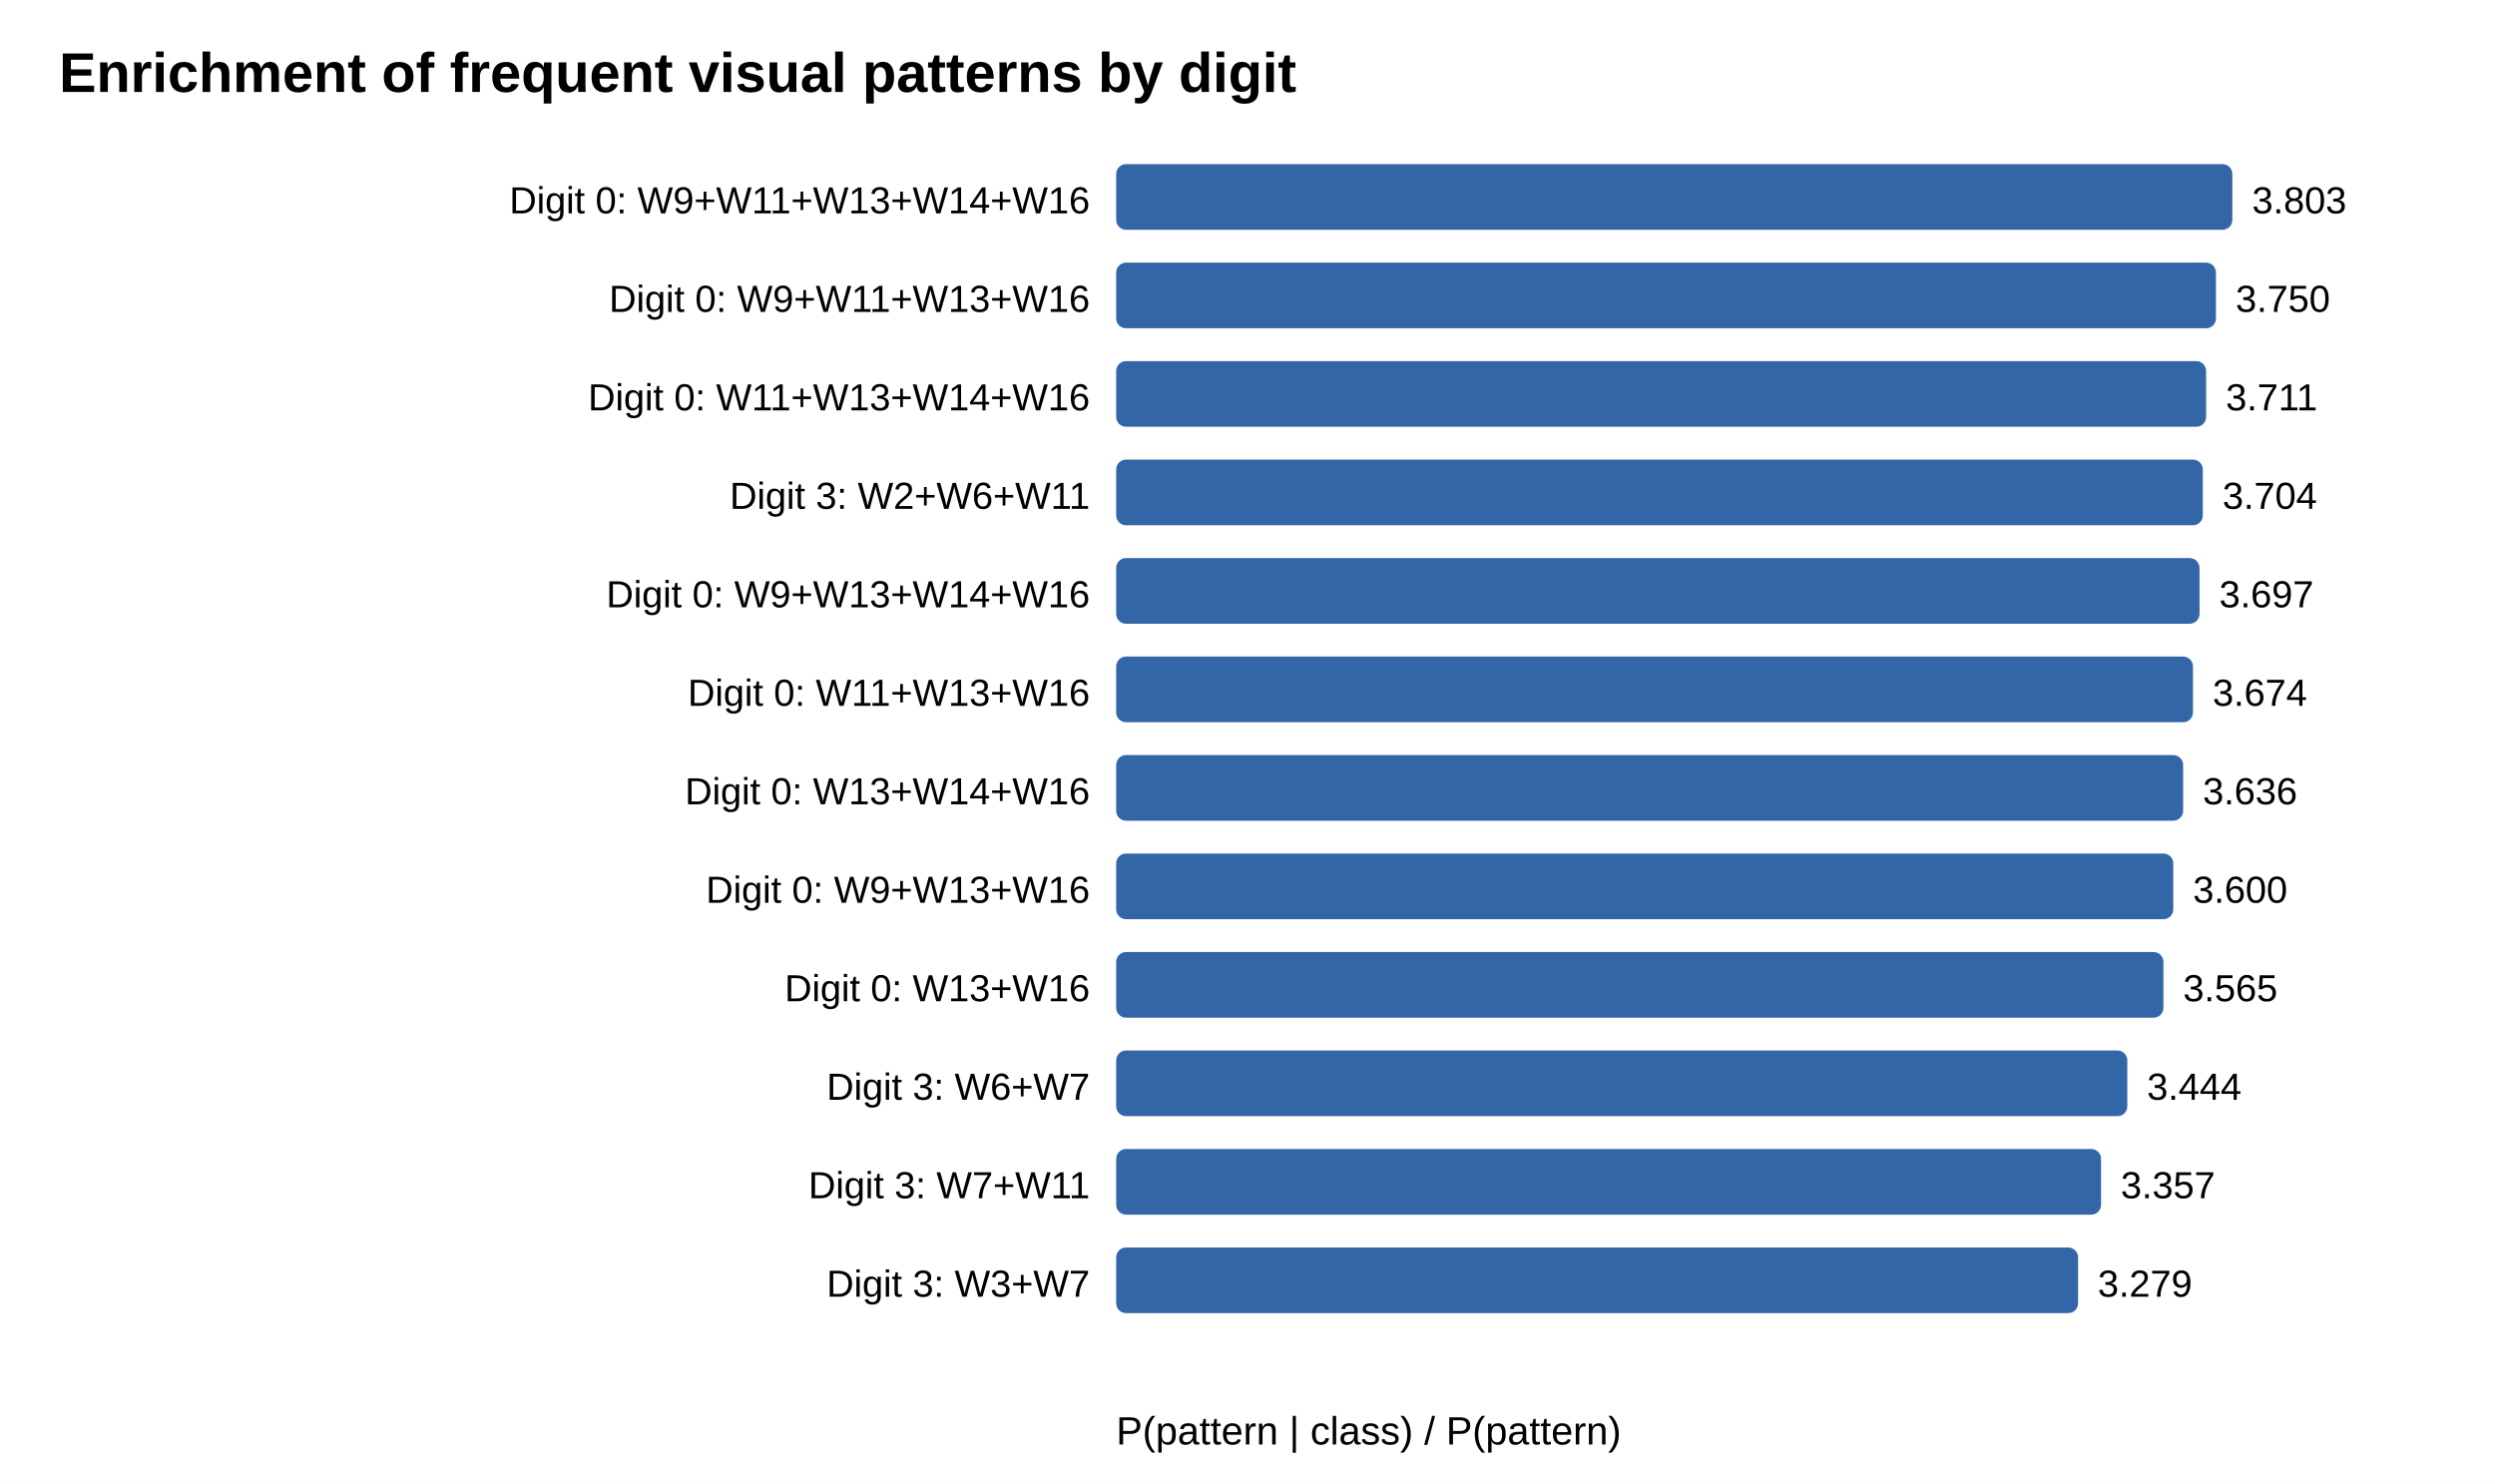
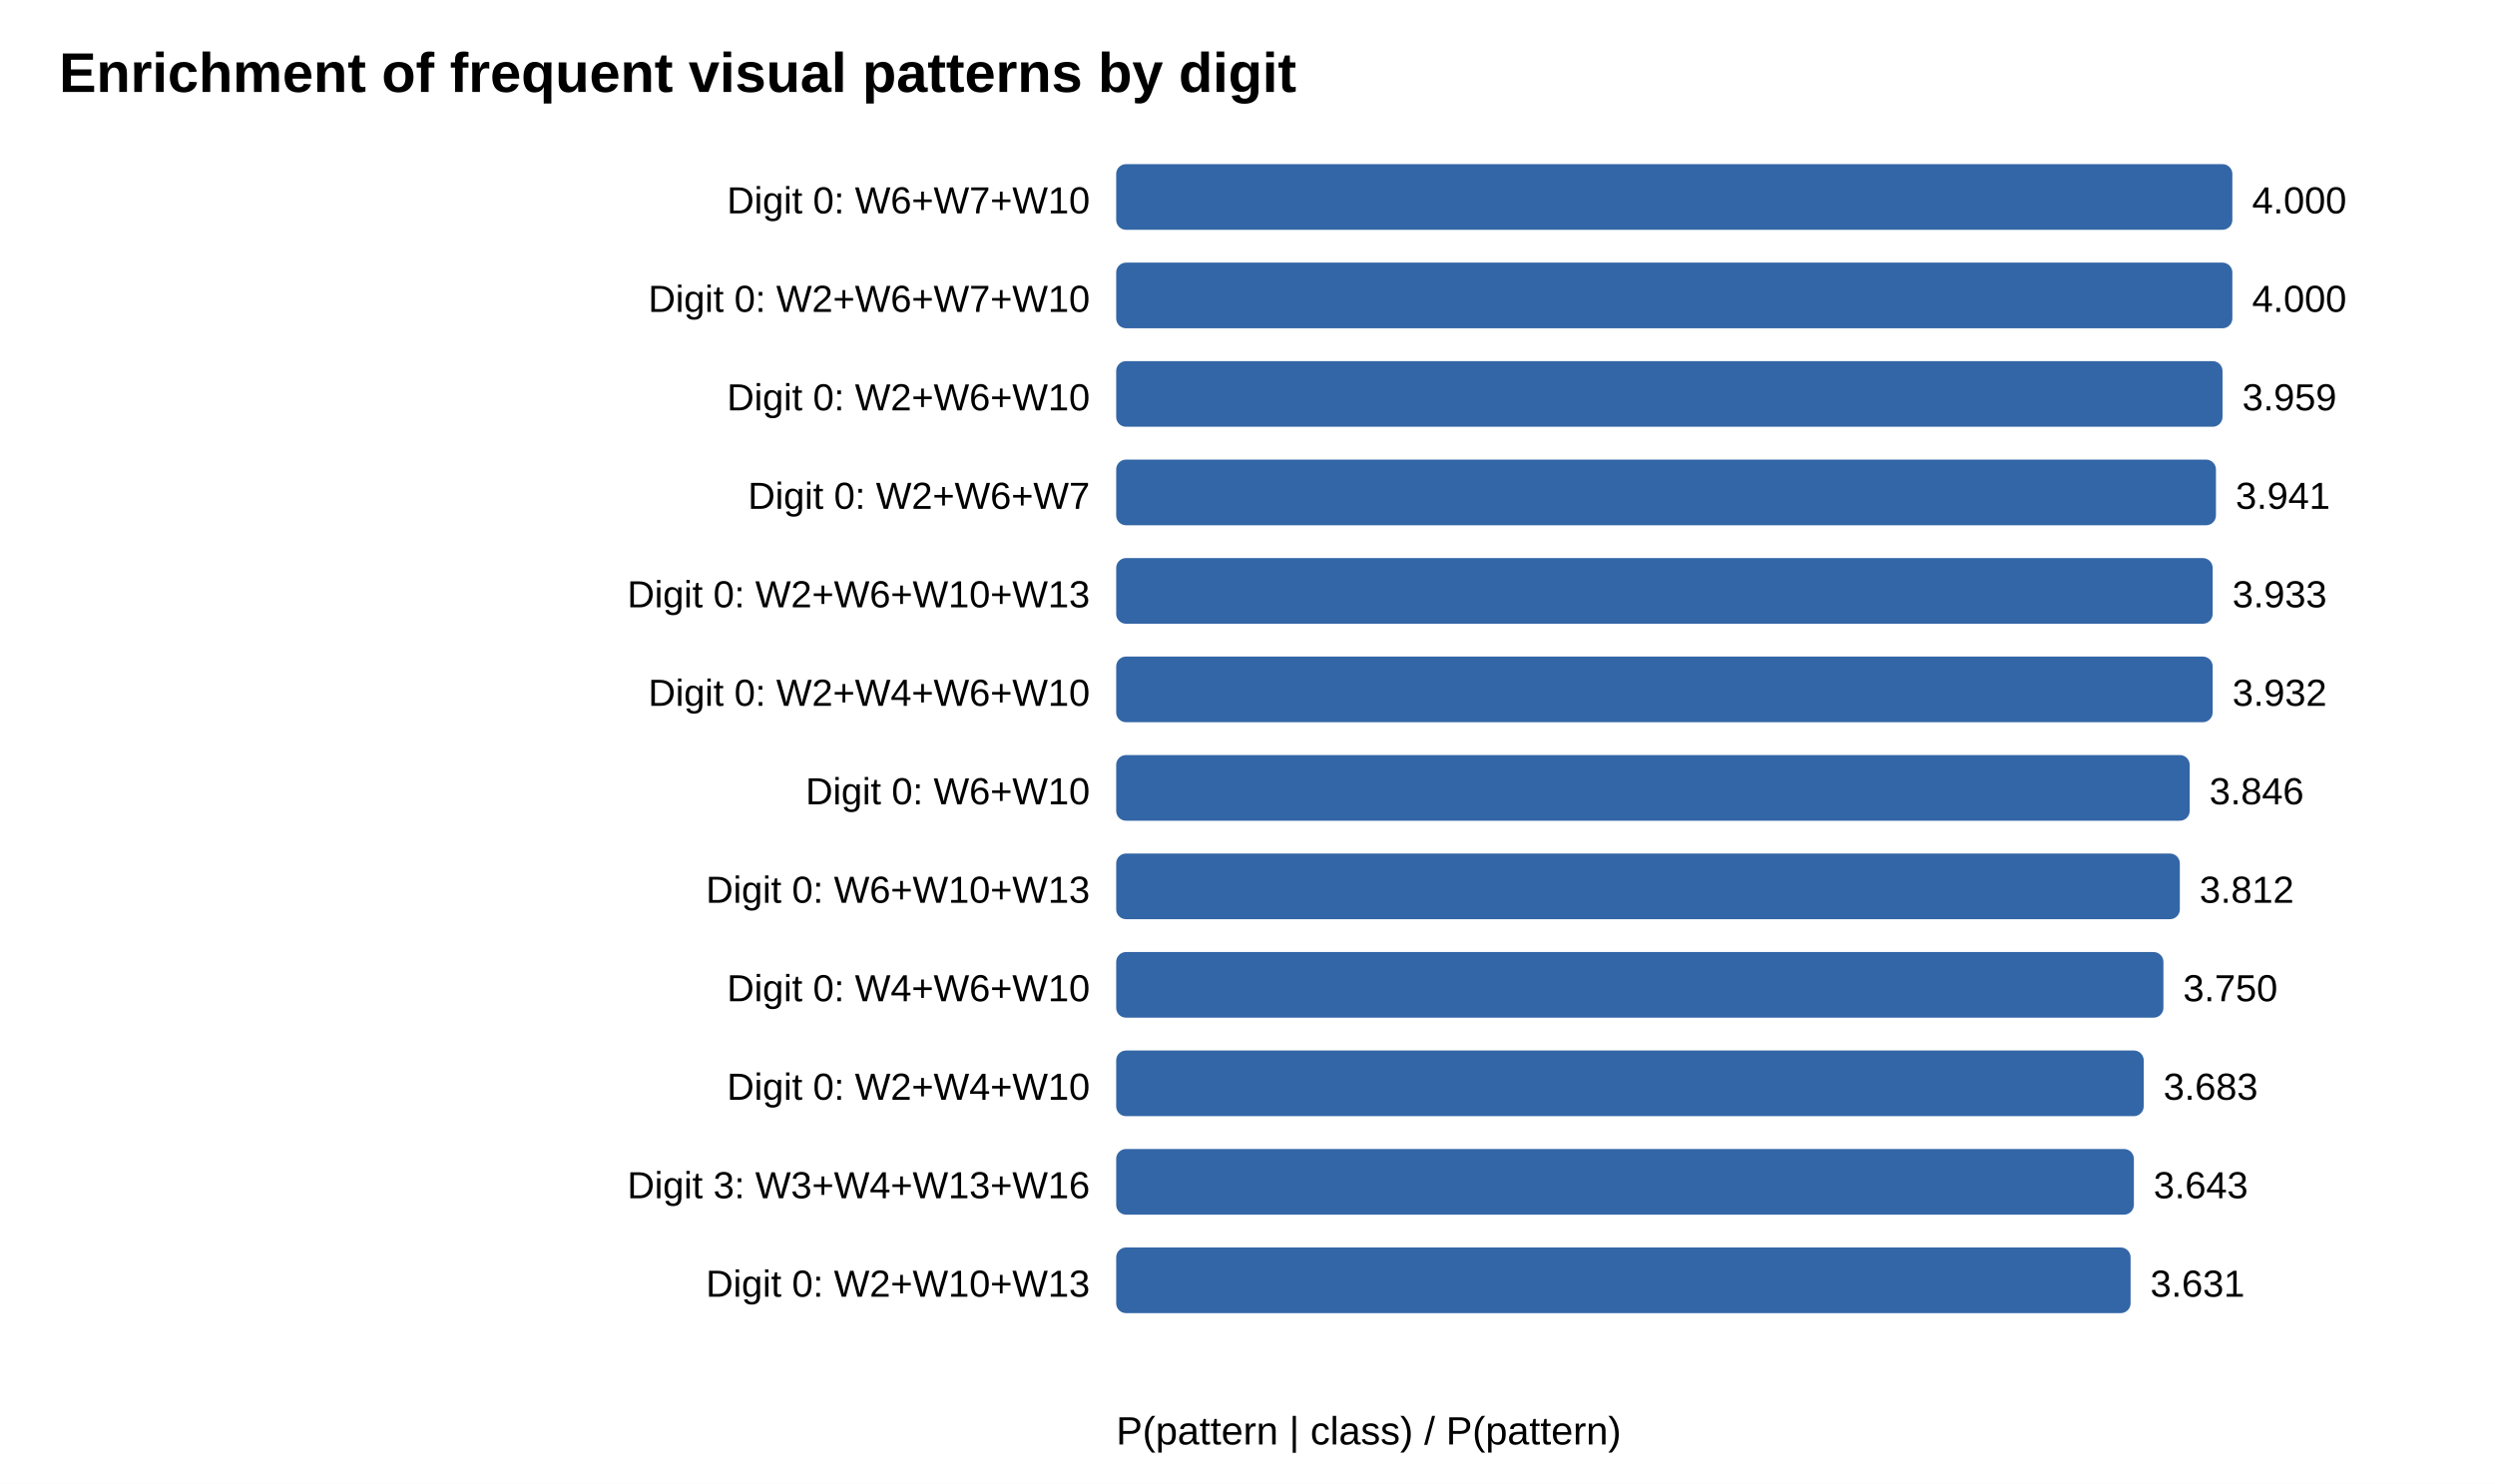
<svg xmlns="http://www.w3.org/2000/svg" width="760" height="452" viewBox="0 0 760 452" style="max-width:100%;height:auto;">
  <rect width="100%" height="100%" fill="white" />
  <text x="18" y="28" font-family="Arial" font-size="17" font-weight="bold">Enrichment of frequent visual patterns by digit</text>
-   <text x="332" y="65" text-anchor="end" font-family="Arial" font-size="11.5">Digit 0: W9+W11+W13+W14+W16</text>
+   <text x="332" y="65" text-anchor="end" font-family="Arial" font-size="11.5">Digit 0: W6+W7+W10</text>
  <rect x="340" y="50" height="20" width="340" rx="3" fill="#3366a6" />
-   <text x="686" y="65" font-family="Arial" font-size="11.5">3.803</text>
-   <text x="332" y="95" text-anchor="end" font-family="Arial" font-size="11.5">Digit 0: W9+W11+W13+W16</text>
-   <rect x="340" y="80" height="20" width="335" rx="3" fill="#3366a6" />
-   <text x="681" y="95" font-family="Arial" font-size="11.5">3.750</text>
-   <text x="332" y="125" text-anchor="end" font-family="Arial" font-size="11.5">Digit 0: W11+W13+W14+W16</text>
-   <rect x="340" y="110" height="20" width="332" rx="3" fill="#3366a6" />
-   <text x="678" y="125" font-family="Arial" font-size="11.5">3.711</text>
-   <text x="332" y="155" text-anchor="end" font-family="Arial" font-size="11.5">Digit 3: W2+W6+W11</text>
-   <rect x="340" y="140" height="20" width="331" rx="3" fill="#3366a6" />
-   <text x="677" y="155" font-family="Arial" font-size="11.5">3.704</text>
-   <text x="332" y="185" text-anchor="end" font-family="Arial" font-size="11.5">Digit 0: W9+W13+W14+W16</text>
-   <rect x="340" y="170" height="20" width="330" rx="3" fill="#3366a6" />
-   <text x="676" y="185" font-family="Arial" font-size="11.5">3.697</text>
-   <text x="332" y="215" text-anchor="end" font-family="Arial" font-size="11.5">Digit 0: W11+W13+W16</text>
-   <rect x="340" y="200" height="20" width="328" rx="3" fill="#3366a6" />
-   <text x="674" y="215" font-family="Arial" font-size="11.5">3.674</text>
-   <text x="332" y="245" text-anchor="end" font-family="Arial" font-size="11.5">Digit 0: W13+W14+W16</text>
-   <rect x="340" y="230" height="20" width="325" rx="3" fill="#3366a6" />
-   <text x="671" y="245" font-family="Arial" font-size="11.5">3.636</text>
-   <text x="332" y="275" text-anchor="end" font-family="Arial" font-size="11.5">Digit 0: W9+W13+W16</text>
-   <rect x="340" y="260" height="20" width="322" rx="3" fill="#3366a6" />
-   <text x="668" y="275" font-family="Arial" font-size="11.5">3.600</text>
-   <text x="332" y="305" text-anchor="end" font-family="Arial" font-size="11.5">Digit 0: W13+W16</text>
+   <text x="686" y="65" font-family="Arial" font-size="11.5">4.000</text>
+   <text x="332" y="95" text-anchor="end" font-family="Arial" font-size="11.5">Digit 0: W2+W6+W7+W10</text>
+   <rect x="340" y="80" height="20" width="340" rx="3" fill="#3366a6" />
+   <text x="686" y="95" font-family="Arial" font-size="11.5">4.000</text>
+   <text x="332" y="125" text-anchor="end" font-family="Arial" font-size="11.5">Digit 0: W2+W6+W10</text>
+   <rect x="340" y="110" height="20" width="337" rx="3" fill="#3366a6" />
+   <text x="683" y="125" font-family="Arial" font-size="11.5">3.959</text>
+   <text x="332" y="155" text-anchor="end" font-family="Arial" font-size="11.5">Digit 0: W2+W6+W7</text>
+   <rect x="340" y="140" height="20" width="335" rx="3" fill="#3366a6" />
+   <text x="681" y="155" font-family="Arial" font-size="11.5">3.941</text>
+   <text x="332" y="185" text-anchor="end" font-family="Arial" font-size="11.5">Digit 0: W2+W6+W10+W13</text>
+   <rect x="340" y="170" height="20" width="334" rx="3" fill="#3366a6" />
+   <text x="680" y="185" font-family="Arial" font-size="11.5">3.933</text>
+   <text x="332" y="215" text-anchor="end" font-family="Arial" font-size="11.5">Digit 0: W2+W4+W6+W10</text>
+   <rect x="340" y="200" height="20" width="334" rx="3" fill="#3366a6" />
+   <text x="680" y="215" font-family="Arial" font-size="11.5">3.932</text>
+   <text x="332" y="245" text-anchor="end" font-family="Arial" font-size="11.5">Digit 0: W6+W10</text>
+   <rect x="340" y="230" height="20" width="327" rx="3" fill="#3366a6" />
+   <text x="673" y="245" font-family="Arial" font-size="11.5">3.846</text>
+   <text x="332" y="275" text-anchor="end" font-family="Arial" font-size="11.5">Digit 0: W6+W10+W13</text>
+   <rect x="340" y="260" height="20" width="324" rx="3" fill="#3366a6" />
+   <text x="670" y="275" font-family="Arial" font-size="11.5">3.812</text>
+   <text x="332" y="305" text-anchor="end" font-family="Arial" font-size="11.5">Digit 0: W4+W6+W10</text>
  <rect x="340" y="290" height="20" width="319" rx="3" fill="#3366a6" />
-   <text x="665" y="305" font-family="Arial" font-size="11.5">3.565</text>
-   <text x="332" y="335" text-anchor="end" font-family="Arial" font-size="11.5">Digit 3: W6+W7</text>
-   <rect x="340" y="320" height="20" width="308" rx="3" fill="#3366a6" />
-   <text x="654" y="335" font-family="Arial" font-size="11.5">3.444</text>
-   <text x="332" y="365" text-anchor="end" font-family="Arial" font-size="11.5">Digit 3: W7+W11</text>
-   <rect x="340" y="350" height="20" width="300" rx="3" fill="#3366a6" />
-   <text x="646" y="365" font-family="Arial" font-size="11.5">3.357</text>
-   <text x="332" y="395" text-anchor="end" font-family="Arial" font-size="11.5">Digit 3: W3+W7</text>
-   <rect x="340" y="380" height="20" width="293" rx="3" fill="#3366a6" />
-   <text x="639" y="395" font-family="Arial" font-size="11.5">3.279</text>
+   <text x="665" y="305" font-family="Arial" font-size="11.5">3.750</text>
+   <text x="332" y="335" text-anchor="end" font-family="Arial" font-size="11.5">Digit 0: W2+W4+W10</text>
+   <rect x="340" y="320" height="20" width="313" rx="3" fill="#3366a6" />
+   <text x="659" y="335" font-family="Arial" font-size="11.5">3.683</text>
+   <text x="332" y="365" text-anchor="end" font-family="Arial" font-size="11.5">Digit 3: W3+W4+W13+W16</text>
+   <rect x="340" y="350" height="20" width="310" rx="3" fill="#3366a6" />
+   <text x="656" y="365" font-family="Arial" font-size="11.5">3.643</text>
+   <text x="332" y="395" text-anchor="end" font-family="Arial" font-size="11.5">Digit 0: W2+W10+W13</text>
+   <rect x="340" y="380" height="20" width="309" rx="3" fill="#3366a6" />
+   <text x="655" y="395" font-family="Arial" font-size="11.5">3.631</text>
  <text x="340" y="440" font-family="Arial" font-size="12">P(pattern | class) / P(pattern)</text>
</svg>
